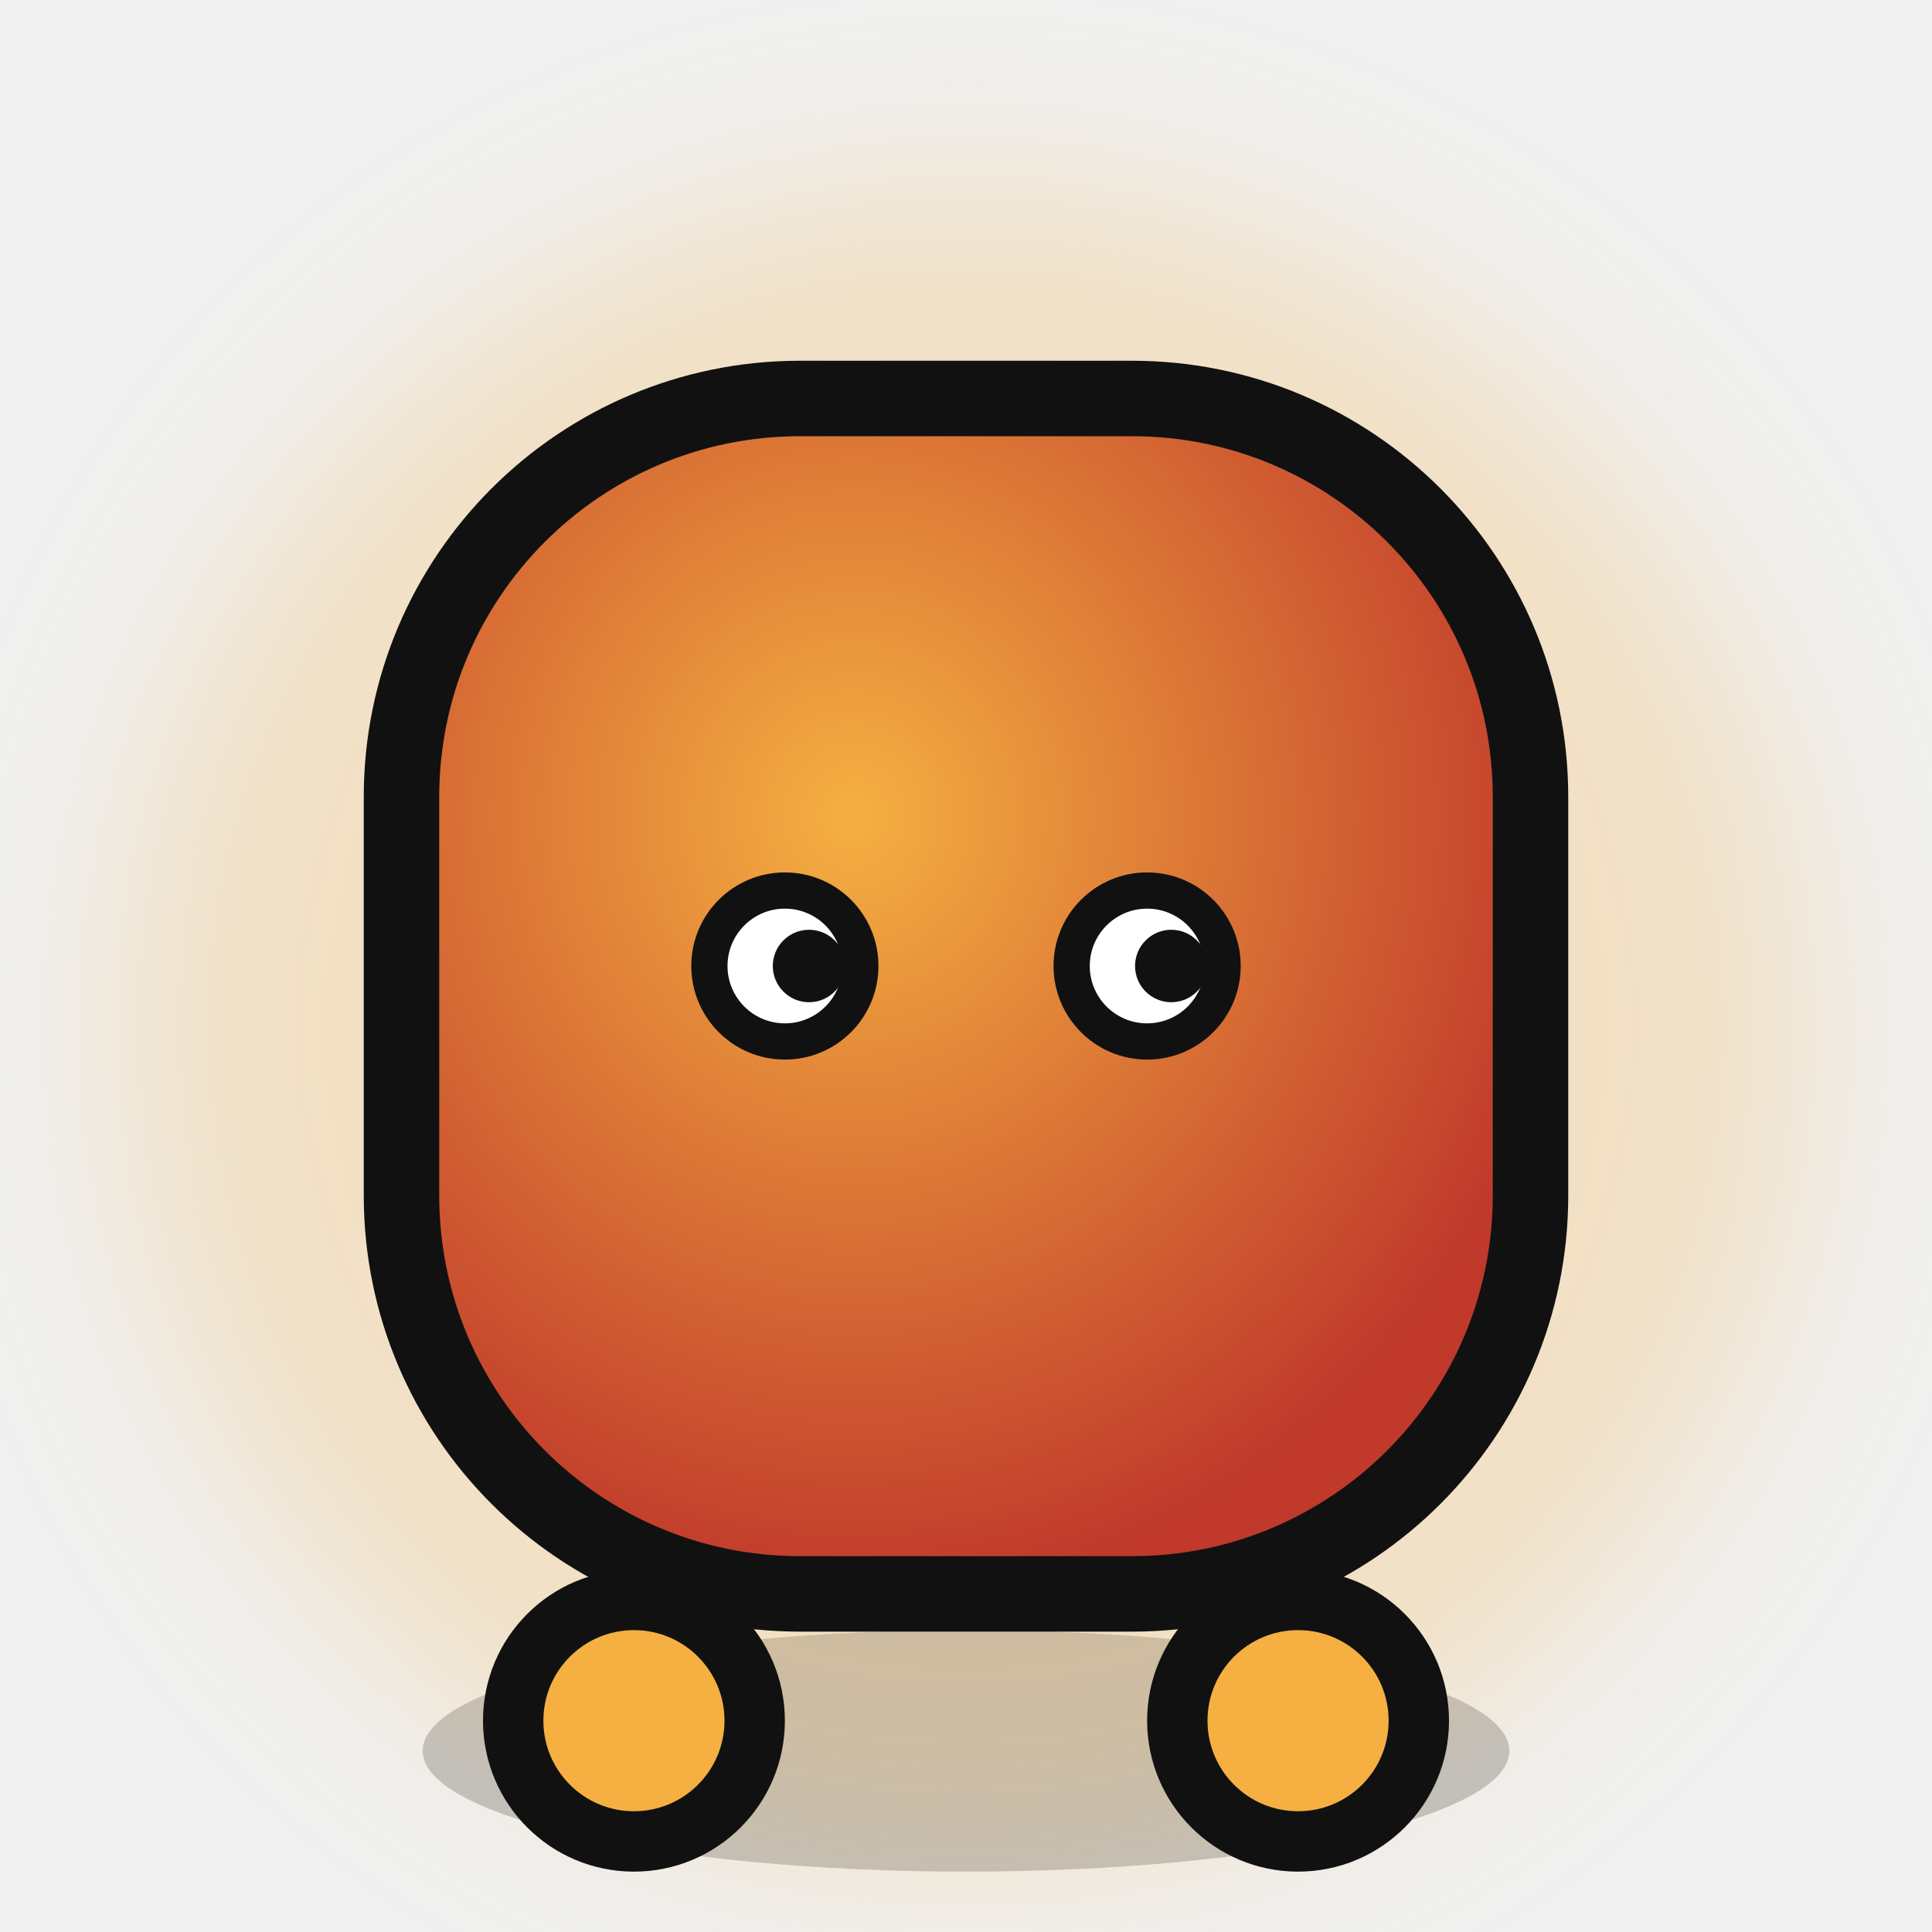
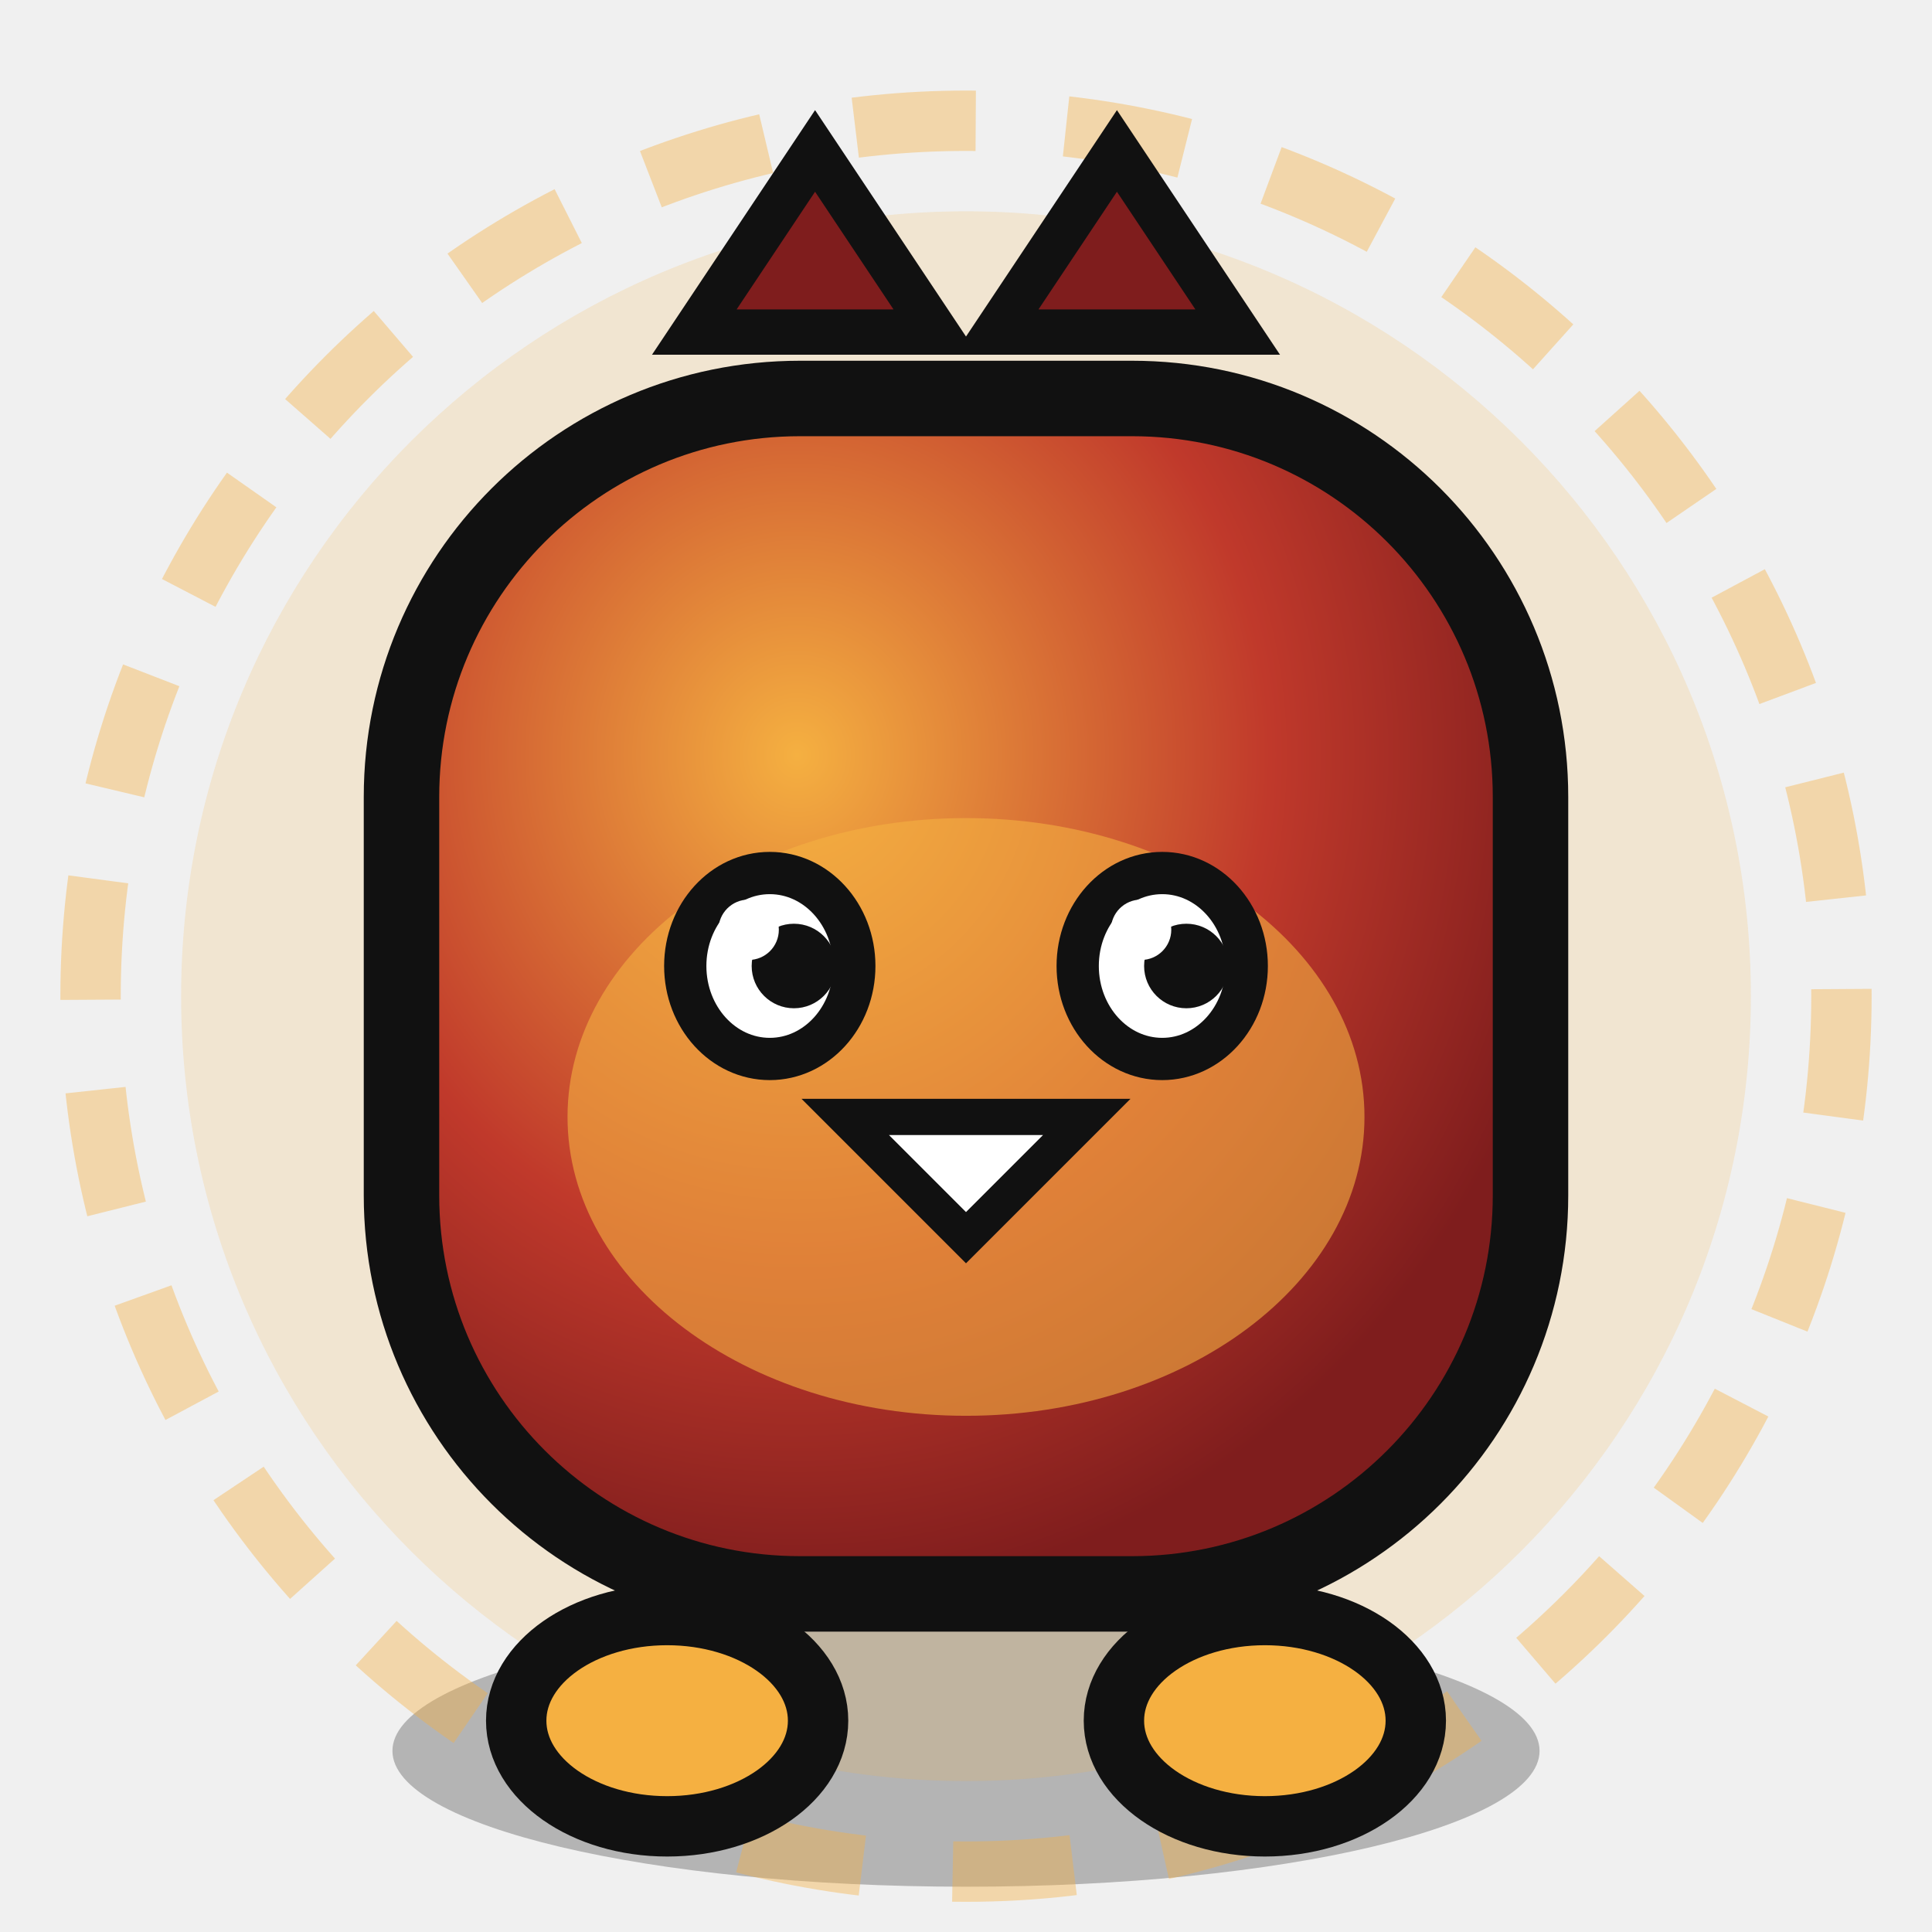
<svg xmlns="http://www.w3.org/2000/svg" viewBox="0 0 64 64" width="64" height="64">
  <defs>
-     <radialGradient id="grad" cx="40%" cy="35%" r="65%">
+     <radialGradient id="grad" cx="35%" cy="30%" r="70%">
      <stop offset="0%" stop-color="#F5B041" />
-       <stop offset="100%" stop-color="#C0392B" />
+       <stop offset="60%" stop-color="#C0392B" />
+       <stop offset="100%" stop-color="#7F1D1D" />
    </radialGradient>
  </defs>
-   <ellipse cx="32" cy="58" rx="18" ry="4" fill="#000" opacity="0.2" />
-   <circle cx="32" cy="34" r="28" fill="#F5B041" opacity="0.25" filter="blur(3px)" />
-   <rect x="22" y="44" width="20" height="5" rx="2" fill="#7F1D1D" />
-   <rect x="24" y="42" width="16" height="2" fill="#FFF" />
+   <ellipse cx="32" cy="58" rx="19" ry="4.5" fill="#000" opacity="0.25" />
+   <circle cx="32" cy="33" r="29" fill="none" stroke="#F5B041" stroke-width="2" opacity="0.4" stroke-dasharray="4,3" />
+   <circle cx="32" cy="33" r="26" fill="#F5B041" opacity="0.18" />
+   <rect x="20" y="44" width="24" height="6" rx="3" fill="#7F1D1D" stroke="#111" stroke-width="1" />
+   <rect x="22" y="42" width="20" height="2" fill="#FFF" />
+   <polygon points="23,11 27,5 31,11" fill="#7F1D1D" stroke="#111" stroke-width="1.5" />
+   <polygon points="33,11 37,5 41,11" fill="#7F1D1D" stroke="#111" stroke-width="1.5" />
  <rect x="13.3" y="13.2" width="37.4" height="39.6" rx="13.2" fill="url(#grad)" stroke="#111" stroke-width="2.5" />
-   <circle cx="21" cy="57" r="4" fill="#F5B041" stroke="#111" stroke-width="2" />
-   <circle cx="43" cy="57" r="4" fill="#F5B041" stroke="#111" stroke-width="2" />
-   <circle cx="26" cy="32" r="2.5" fill="#FFFFFF" stroke="#111" stroke-width="1.2" />
-   <circle cx="26.8" cy="32" r="1.2" fill="#111" />
-   <circle cx="38" cy="32" r="2.5" fill="#FFFFFF" stroke="#111" stroke-width="1.2" />
-   <circle cx="38.8" cy="32" r="1.2" fill="#111" />
+   <ellipse cx="32" cy="37" rx="13.2" ry="9.9" fill="#F5B041" opacity="0.6" />
+   <ellipse cx="22.1" cy="57" rx="5" ry="3.5" fill="#F5B041" stroke="#111" stroke-width="2" />
+   <ellipse cx="41.9" cy="57" rx="5" ry="3.5" fill="#F5B041" stroke="#111" stroke-width="2" />
+   <ellipse cx="25.5" cy="32" rx="2.8" ry="3.08" fill="#FFFFFF" stroke="#111" stroke-width="1.4" />
+   <circle cx="26.3" cy="32" r="1.4" fill="#111" />
+   <circle cx="24.8" cy="30.8" r="1" fill="#FFF" />
+   <ellipse cx="38.5" cy="32" rx="2.8" ry="3.08" fill="#FFFFFF" stroke="#111" stroke-width="1.4" />
+   <circle cx="39.3" cy="32" r="1.4" fill="#111" />
+   <circle cx="37.8" cy="30.8" r="1" fill="#FFF" />
+   <polygon points="28,37 32,41 36,37" fill="#FFF" stroke="#111" stroke-width="1.2" />
</svg>
